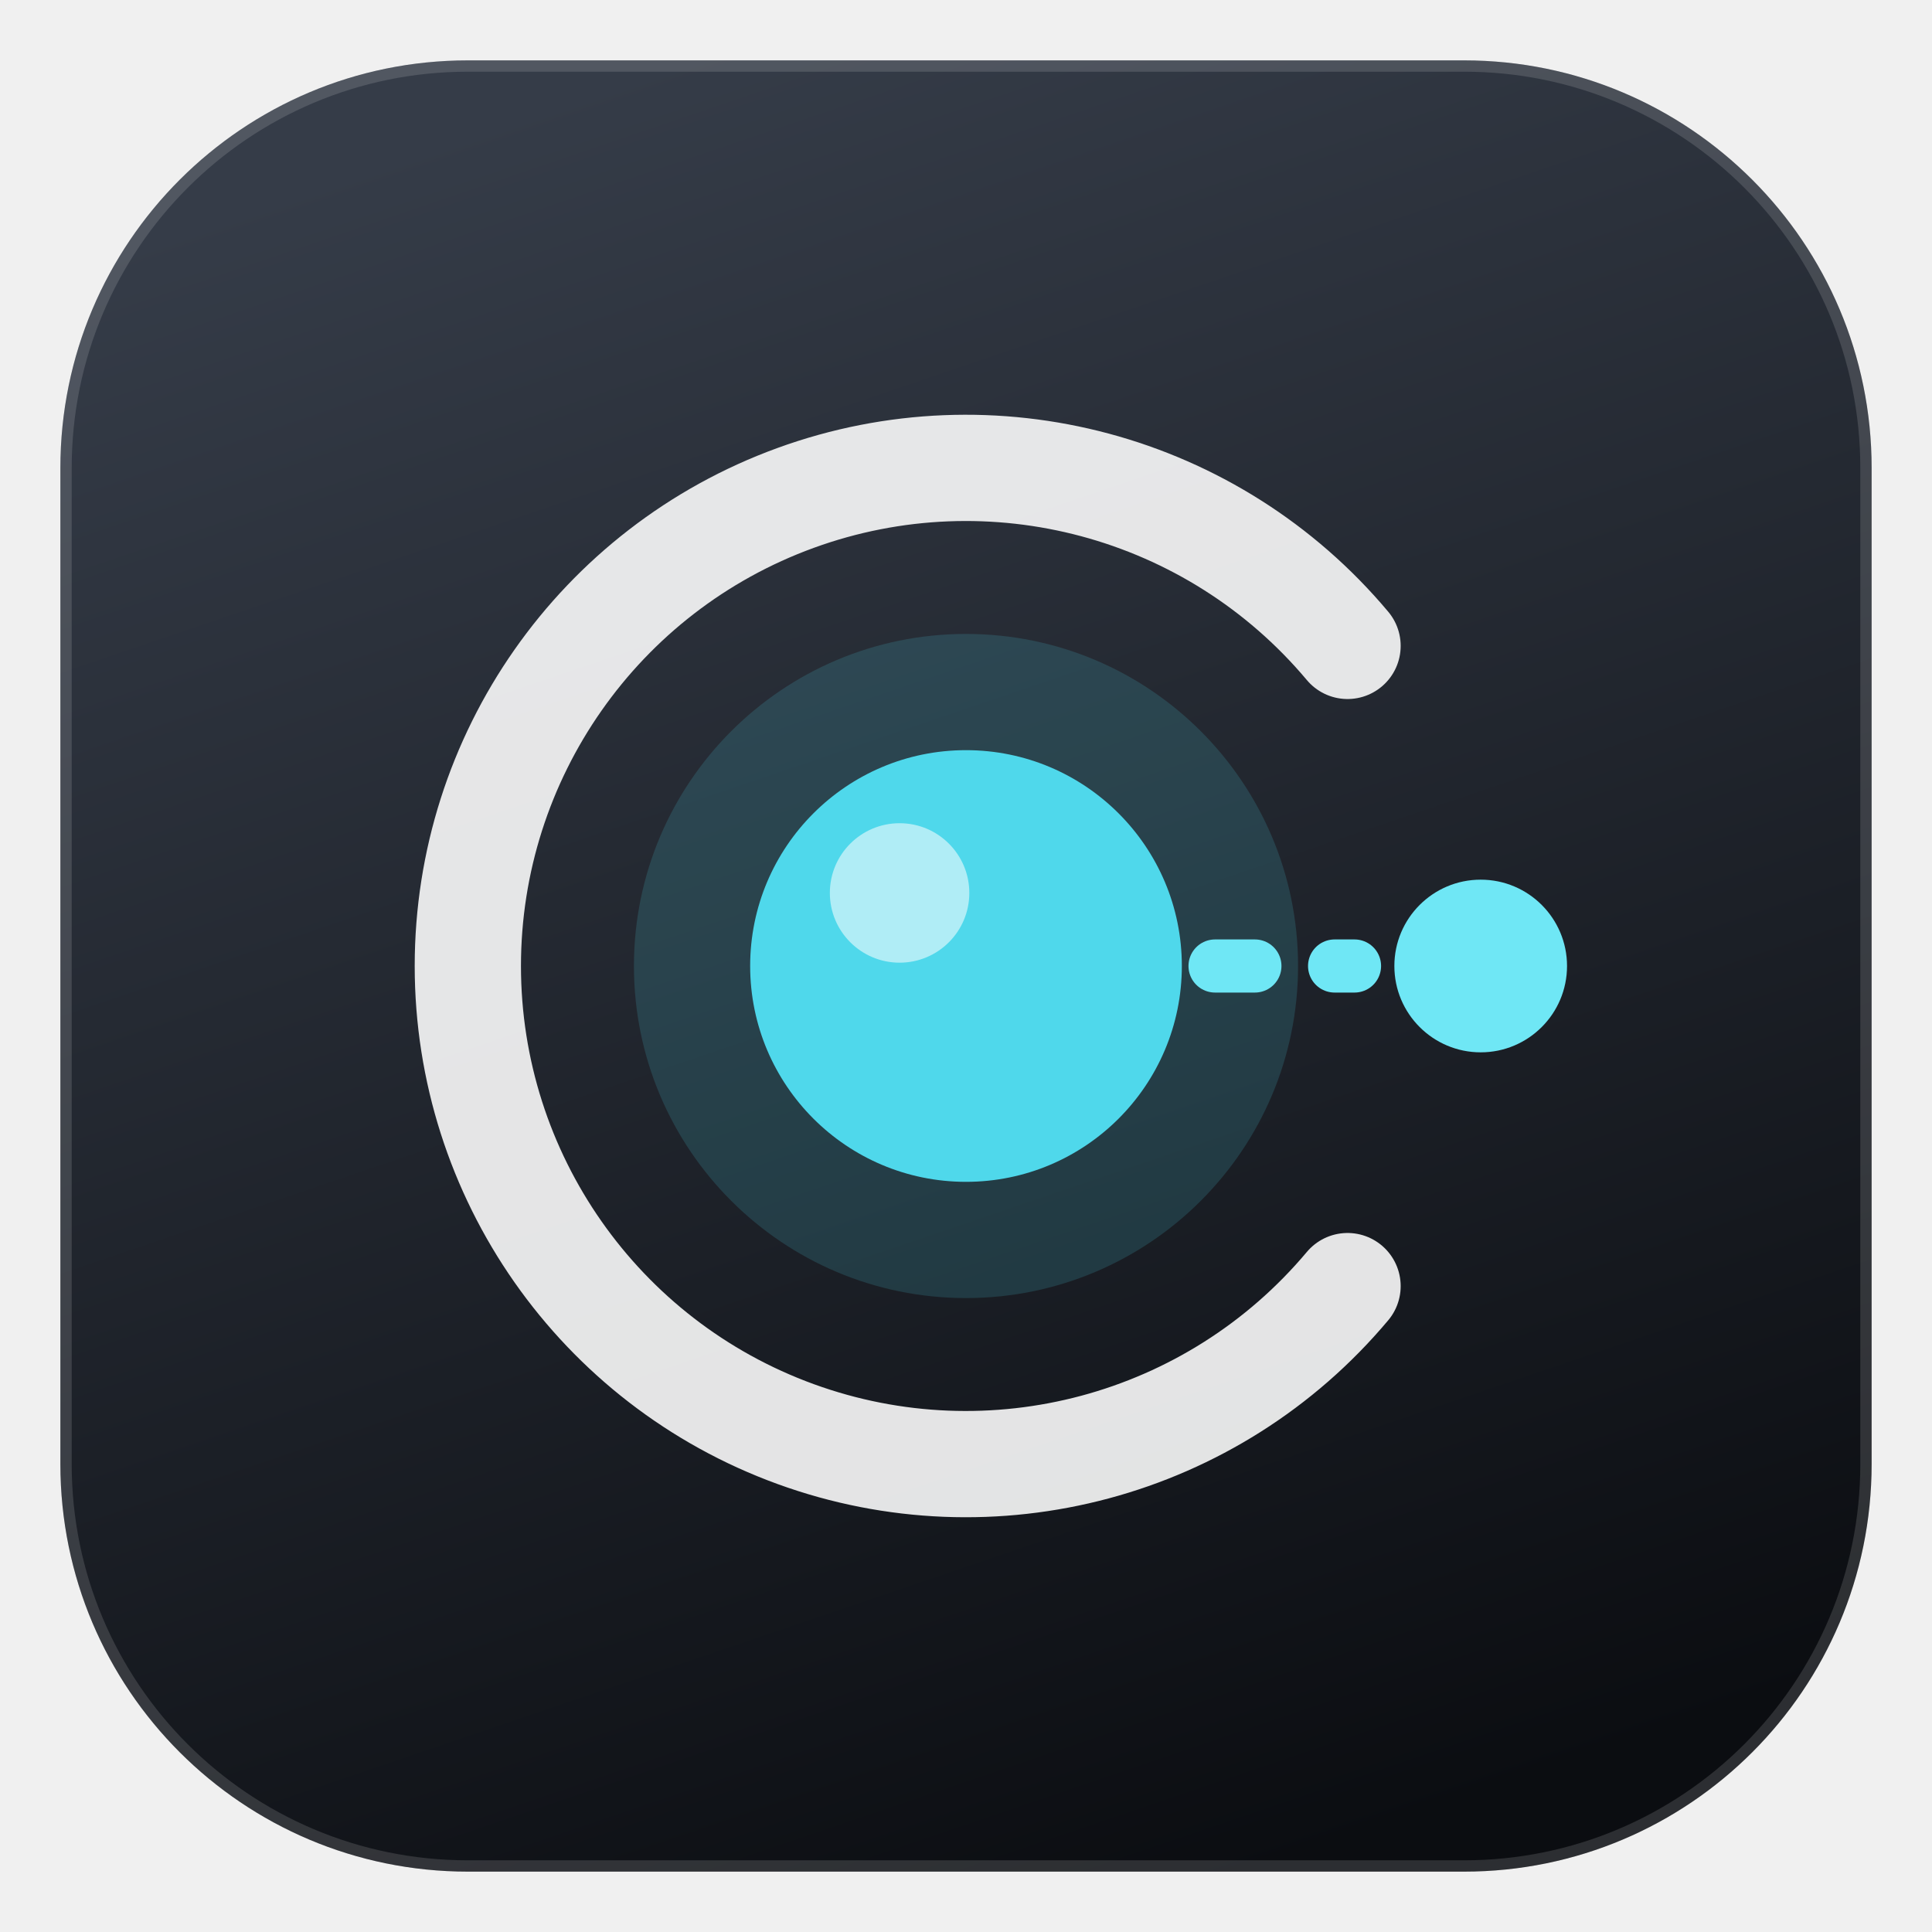
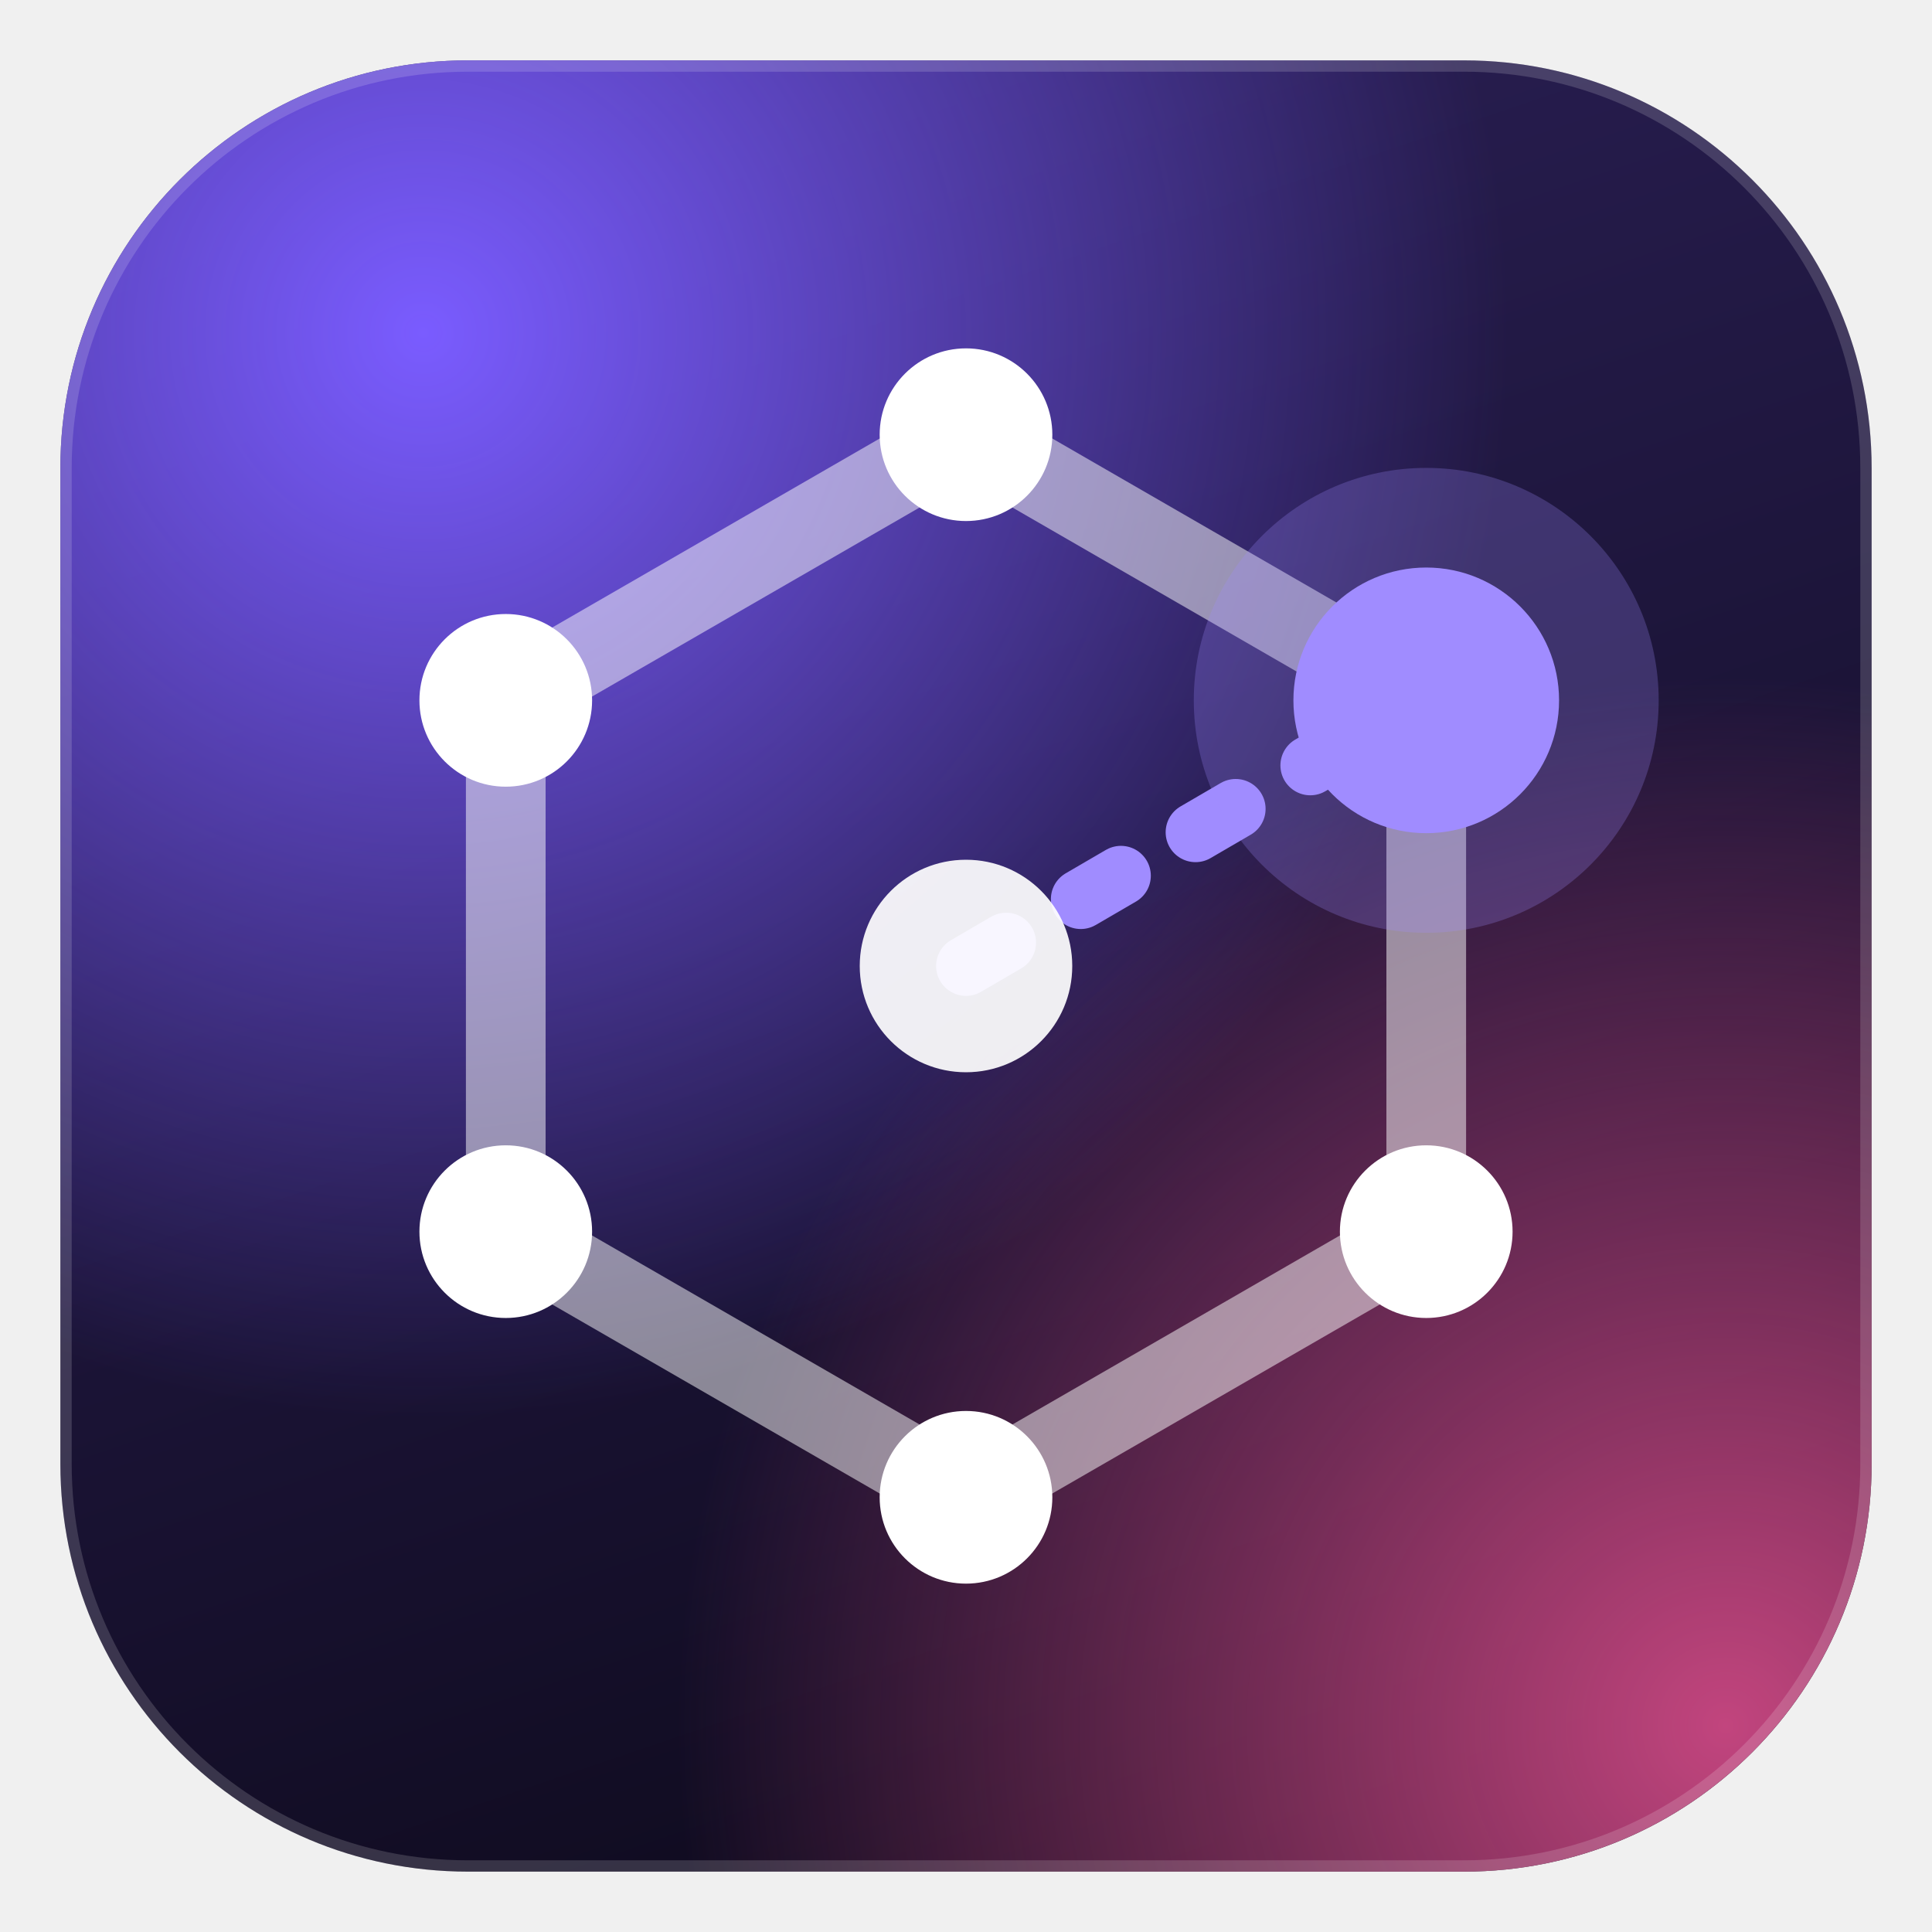
<svg xmlns="http://www.w3.org/2000/svg" width="256" height="256" viewBox="0 0 256 256">
  <defs>
-     <linearGradient id="cwBg" x1="0.33" y1="0" x2="0.67" y2="1">
-       <stop offset="0" stop-color="#353C48" />
-       <stop offset="1" stop-color="#0B0D11" />
+     <linearGradient id="nkL" x1="0.33" y1="0" x2="0.67" y2="1">
+       <stop offset="0" stop-color="#2A1F55" />
+       <stop offset="1" stop-color="#0E0A1C" />
    </linearGradient>
+     <radialGradient id="nkR0" cx="0.2" cy="0.15" r="0.6">
+       <stop offset="0" stop-color="#7A5CFF" />
+       <stop offset="1" stop-color="#7A5CFF" stop-opacity="0" />
+     </radialGradient>
+     <radialGradient id="nkR1" cx="0.92" cy="0.92" r="0.58">
+       <stop offset="0" stop-color="#C2457E" />
+       <stop offset="1" stop-color="#C2457E" stop-opacity="0" />
+     </radialGradient>
  </defs>
-   <rect x="8" y="8" width="240" height="240" rx="54" fill="url(#cwBg)" />
-   <rect x="8.75" y="8.75" width="238.5" height="238.5" rx="53.25" fill="none" stroke="#FFFFFF" stroke-opacity="0.14" stroke-width="1.5" />
-   <g transform="translate(22.4 22.4) scale(4.4)" fill="none" stroke-linecap="round" stroke-linejoin="round">
-     <path d="M35.49 14.36A15 15 0 1 0 35.49 33.64" stroke="#FFFFFF" stroke-opacity="0.88" stroke-width="3.2" />
-     <circle cx="24" cy="24" r="10" fill="#4FD8EB" fill-opacity="0.16" />
-     <circle cx="24" cy="24" r="6.5" fill="#4FD8EB" />
-     <circle cx="22" cy="21.8" r="2.1" fill="#FFFFFF" fill-opacity="0.55" />
-     <path d="M31.5 24h4.2" stroke="#6FE7F5" stroke-width="1.6" stroke-dasharray="1.2 2.4" />
-     <circle cx="39.5" cy="24" r="2.6" fill="#6FE7F5" />
+   <rect x="8" y="8" width="240" height="240" rx="54" fill="url(#nkL)" />
+   <rect x="8" y="8" width="240" height="240" rx="54" fill="url(#nkR0)" />
+   <rect x="8" y="8" width="240" height="240" rx="54" fill="url(#nkR1)" />
+   <rect x="8.75" y="8.75" width="238.5" height="238.5" rx="53.25" fill="none" stroke="#FFFFFF" stroke-opacity="0.16" stroke-width="1.5" />
+   <g fill="none" stroke-linecap="round" stroke-linejoin="round" transform="translate(22.4 22.4) scale(4.4)">
+     <path d="M24 8 37.86 16V32L24 40 10.14 32V16z" stroke="#FFFFFF" stroke-opacity="0.5" stroke-width="2.4" />
+     <path d="M24 24 35.5 17.3" stroke="#A08CFF" stroke-width="1.8" stroke-dasharray="1.4 2.6" />
+     <circle cx="24" cy="24" r="3.2" fill="#FFFFFF" fill-opacity="0.92" />
+     <circle cx="24" cy="8" r="2.6" fill="#FFFFFF" />
+     <circle cx="10.14" cy="16" r="2.6" fill="#FFFFFF" />
+     <circle cx="10.14" cy="32" r="2.6" fill="#FFFFFF" />
+     <circle cx="24" cy="40" r="2.6" fill="#FFFFFF" />
+     <circle cx="37.86" cy="32" r="2.6" fill="#FFFFFF" />
+     <circle cx="37.86" cy="16" r="7" fill="#A08CFF" fill-opacity="0.25" />
+     <circle cx="37.86" cy="16" r="4" fill="#A08CFF" />
  </g>
</svg>
